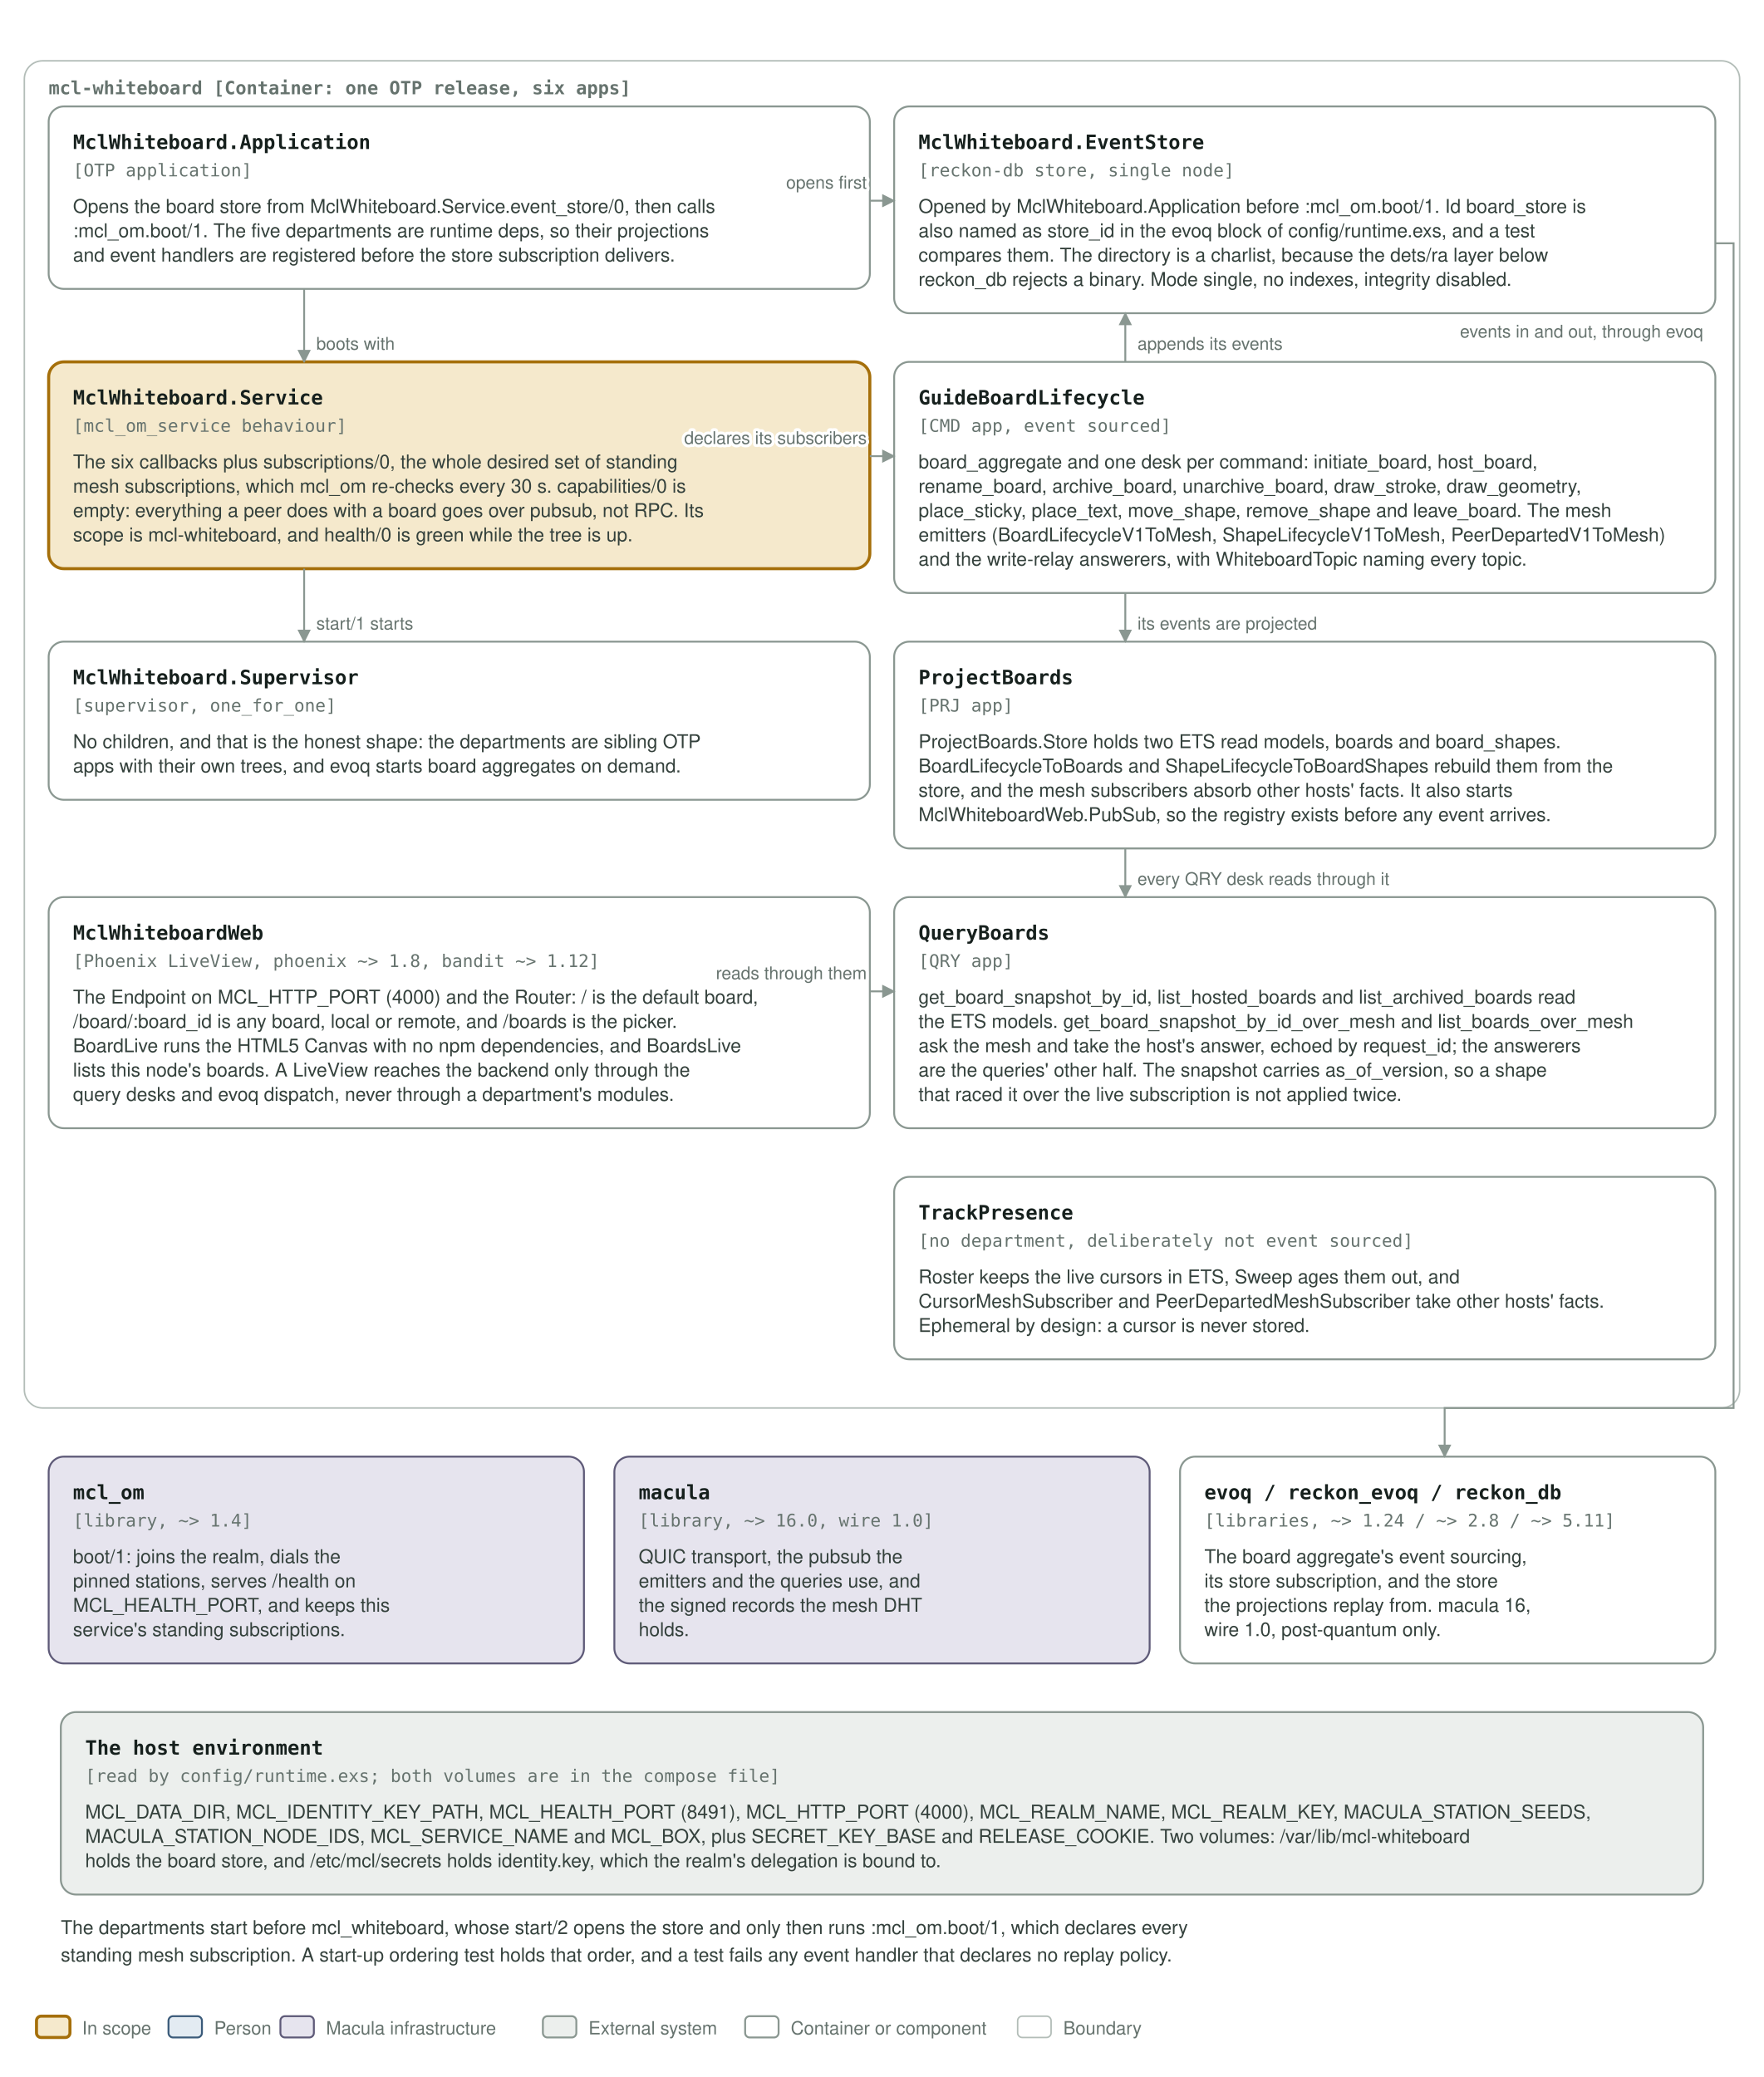
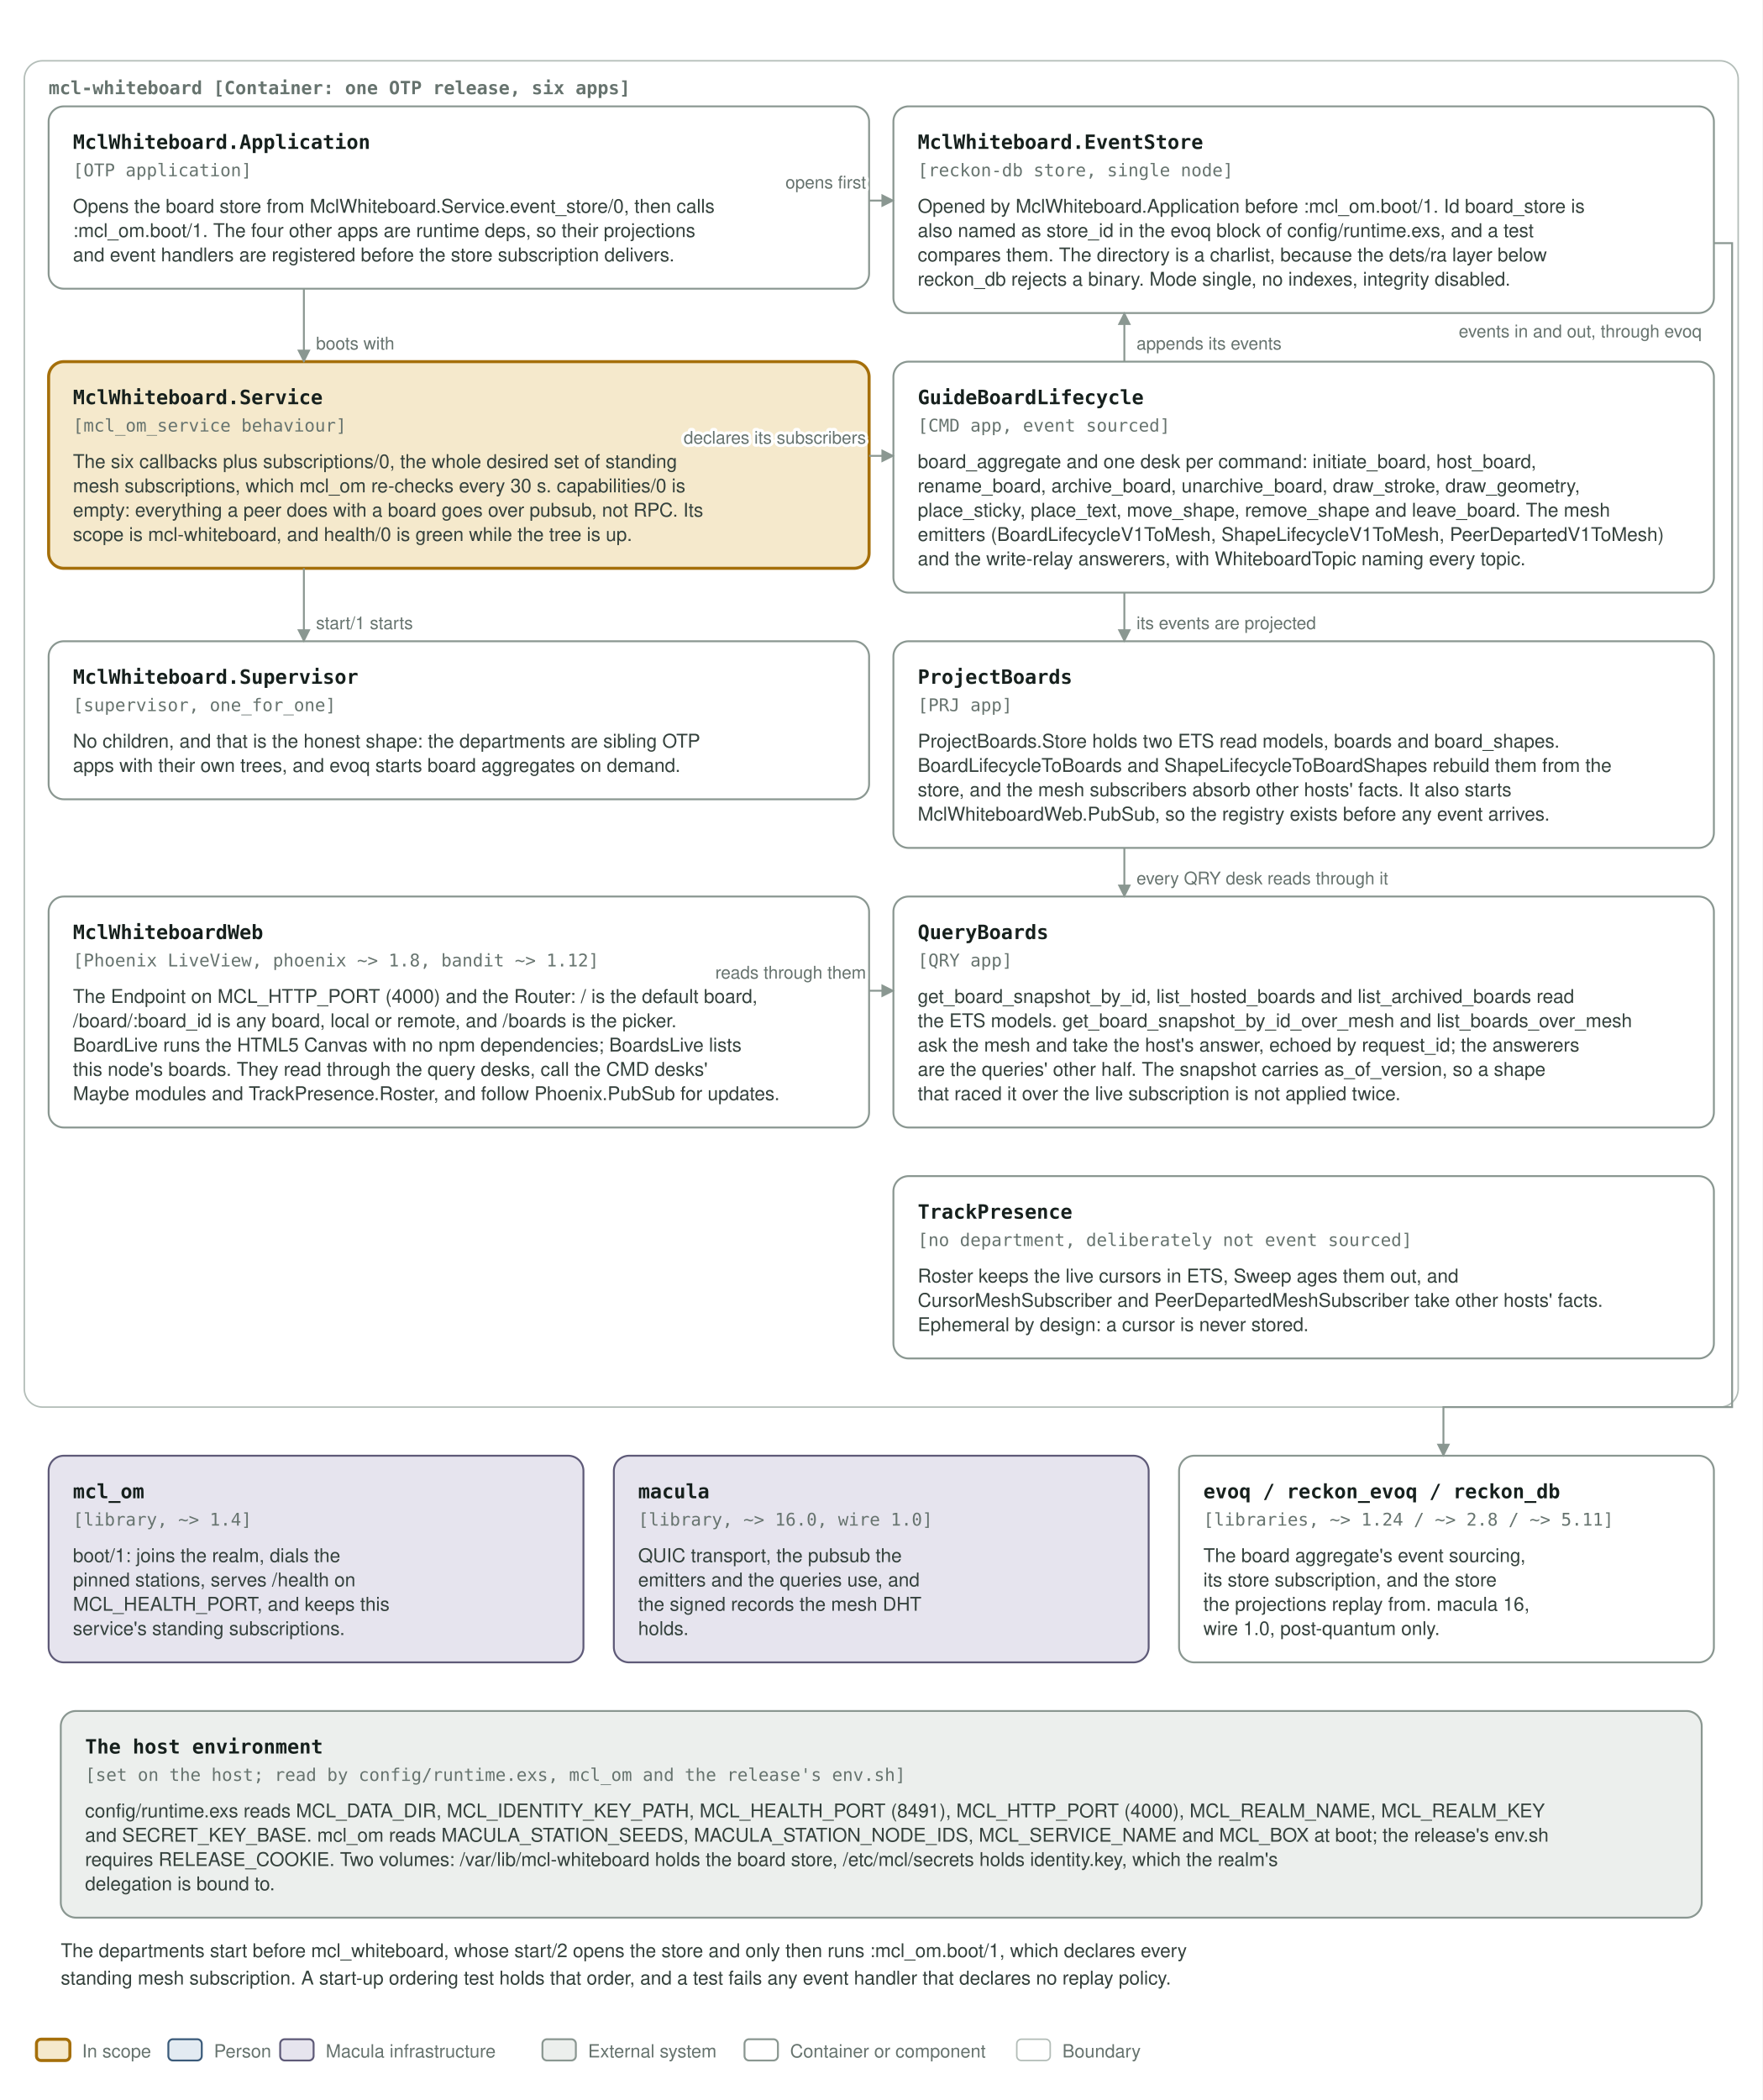
- <svg xmlns="http://www.w3.org/2000/svg" viewBox="0 0 1160 1366" role="img" aria-label="mcl-whiteboard components">
+ <svg xmlns="http://www.w3.org/2000/svg" viewBox="0 0 1160 1382" role="img" aria-label="mcl-whiteboard components">
  <style>
.t-name { font-family: "Atkinson Hyperlegible", "Segoe UI", system-ui, -apple-system, Helvetica, Arial, sans-serif; font-size: 15px; font-weight: 700; }
.t-desc { font-family: "Atkinson Hyperlegible", "Segoe UI", system-ui, -apple-system, Helvetica, Arial, sans-serif; font-size: 12.5px; }
.t-rel { font-family: "Atkinson Hyperlegible", "Segoe UI", system-ui, -apple-system, Helvetica, Arial, sans-serif; font-size: 11.5px; paint-order: stroke; stroke-width: 4px; stroke-linejoin: round; }
.t-code { font-family: "JetBrains Mono", ui-monospace, Menlo, Consolas, monospace; font-size: 13px; font-weight: 600; }
.t-type { font-family: "JetBrains Mono", ui-monospace, Menlo, Consolas, monospace; font-size: 11.5px; }
.t-bound { font-family: "JetBrains Mono", ui-monospace, Menlo, Consolas, monospace; font-size: 12px; font-weight: 600; }
.t-leg { font-family: "Atkinson Hyperlegible", "Segoe UI", system-ui, -apple-system, Helvetica, Arial, sans-serif; font-size: 12px; }
.edge { fill: none; stroke-width: 1.25; }
.edge-later { fill: none; stroke-width: 1.25; stroke-dasharray: 5 4; }
.bg { fill: #FFFFFF; }
.b-sys { fill: #F5E9CC; stroke: #A56F0A; stroke-width: 2; }
.b-per { fill: #E3EBF2; stroke: #3B5B7A; stroke-width: 1.25; }
.b-mac { fill: #E6E4EE; stroke: #5E5A78; stroke-width: 1.25; }
.b-ext { fill: #ECEFED; stroke: #8A9791; stroke-width: 1.25; }
.b-cmp { fill: #FFFFFF; stroke: #8A9791; stroke-width: 1.25; }
.b-later { fill: none; stroke: #8A9791; stroke-width: 1.25; stroke-dasharray: 5 4; }
.bound { fill: none; stroke: #B3BDB8; stroke-width: 1; }
.head { fill: #3B5B7A; }
.t-name, .t-code { fill: #16201D; }
.t-type, .t-bound, .t-leg { fill: #66736E; }
.t-desc { fill: #34413C; }
.t-rel { fill: #66736E; stroke: #FFFFFF; }
.edge, .edge-later { stroke: #8A9791; }
.arrowhead { fill: #8A9791; }
@media (prefers-color-scheme: dark) {
.bg { fill: #171F1C; }
.b-sys { fill: #3A2E13; stroke: #E3AA3C; }
.b-per { fill: #1D2A36; stroke: #8EB4D8; }
.b-mac { fill: #26243A; stroke: #A9A4C8; }
.b-ext { fill: #1C2421; stroke: #7D8B85; }
.b-cmp { fill: #171F1C; stroke: #7D8B85; }
.b-later { stroke: #7D8B85; }
.bound { stroke: #4A5752; }
.head { fill: #8EB4D8; }
.t-name, .t-code { fill: #E6ECE9; }
.t-type, .t-bound, .t-leg { fill: #93A09A; }
.t-desc { fill: #C3CDC8; }
.t-rel { fill: #93A09A; stroke: #171F1C; }
.edge, .edge-later { stroke: #7D8B85; }
.arrowhead { fill: #7D8B85; }
}
</style>
  <defs>
    <marker id="a" viewBox="0 0 10 10" refX="9" refY="5" markerWidth="7" markerHeight="7" orient="auto-start-reverse">
      <path class="arrowhead" d="M0 0L10 5L0 10z" />
    </marker>
  </defs>
-   <rect class="bg" x="0" y="0" width="1160" height="1366" />
+   <rect class="bg" x="0" y="0" width="1160" height="1382" />
  <rect class="bound" x="16" y="40" width="1128" height="886" rx="12" />
  <text class="t-bound" x="32" y="62">mcl-whiteboard [Container: one OTP release, six apps]</text>
  <rect class="b-cmp" x="32" y="70" width="540" height="120" rx="10" />
  <text class="t-code" x="48" y="98">MclWhiteboard.Application</text>
  <text class="t-type" x="48" y="116">[OTP application]</text>
  <text class="t-desc" x="48" y="140">Opens the board store from MclWhiteboard.Service.event_store/0, then calls</text>
-   <text class="t-desc" x="48" y="156">:mcl_om.boot/1. The five departments are runtime deps, so their projections</text>
+   <text class="t-desc" x="48" y="156">:mcl_om.boot/1. The four other apps are runtime deps, so their projections</text>
  <text class="t-desc" x="48" y="172">and event handlers are registered before the store subscription delivers.</text>
  <rect class="b-sys" x="32" y="238" width="540" height="136" rx="10" />
  <text class="t-code" x="48" y="266">MclWhiteboard.Service</text>
  <text class="t-type" x="48" y="284">[mcl_om_service behaviour]</text>
  <text class="t-desc" x="48" y="308">The six callbacks plus subscriptions/0, the whole desired set of standing</text>
  <text class="t-desc" x="48" y="324">mesh subscriptions, which mcl_om re-checks every 30 s. capabilities/0 is</text>
  <text class="t-desc" x="48" y="340">empty: everything a peer does with a board goes over pubsub, not RPC. Its</text>
  <text class="t-desc" x="48" y="356">scope is mcl-whiteboard, and health/0 is green while the tree is up.</text>
  <rect class="b-cmp" x="32" y="422" width="540" height="104" rx="10" />
  <text class="t-code" x="48" y="450">MclWhiteboard.Supervisor</text>
  <text class="t-type" x="48" y="468">[supervisor, one_for_one]</text>
  <text class="t-desc" x="48" y="492">No children, and that is the honest shape: the departments are sibling OTP</text>
  <text class="t-desc" x="48" y="508">apps with their own trees, and evoq starts board aggregates on demand.</text>
  <rect class="b-cmp" x="32" y="590" width="540" height="152" rx="10" />
  <text class="t-code" x="48" y="618">MclWhiteboardWeb</text>
  <text class="t-type" x="48" y="636">[Phoenix LiveView, phoenix ~&gt; 1.8, bandit ~&gt; 1.12]</text>
  <text class="t-desc" x="48" y="660">The Endpoint on MCL_HTTP_PORT (4000) and the Router: / is the default board,</text>
  <text class="t-desc" x="48" y="676">/board/:board_id is any board, local or remote, and /boards is the picker.</text>
-   <text class="t-desc" x="48" y="692">BoardLive runs the HTML5 Canvas with no npm dependencies, and BoardsLive</text>
-   <text class="t-desc" x="48" y="708">lists this node's boards. A LiveView reaches the backend only through the</text>
-   <text class="t-desc" x="48" y="724">query desks and evoq dispatch, never through a department's modules.</text>
+   <text class="t-desc" x="48" y="692">BoardLive runs the HTML5 Canvas with no npm dependencies; BoardsLive lists</text>
+   <text class="t-desc" x="48" y="708">this node's boards. They read through the query desks, call the CMD desks'</text>
+   <text class="t-desc" x="48" y="724">Maybe modules and TrackPresence.Roster, and follow Phoenix.PubSub for updates.</text>
  <rect class="b-cmp" x="588" y="70" width="540" height="136" rx="10" />
  <text class="t-code" x="604" y="98">MclWhiteboard.EventStore</text>
  <text class="t-type" x="604" y="116">[reckon-db store, single node]</text>
  <text class="t-desc" x="604" y="140">Opened by MclWhiteboard.Application before :mcl_om.boot/1. Id board_store is</text>
  <text class="t-desc" x="604" y="156">also named as store_id in the evoq block of config/runtime.exs, and a test</text>
  <text class="t-desc" x="604" y="172">compares them. The directory is a charlist, because the dets/ra layer below</text>
  <text class="t-desc" x="604" y="188">reckon_db rejects a binary. Mode single, no indexes, integrity disabled.</text>
  <rect class="b-cmp" x="588" y="238" width="540" height="152" rx="10" />
  <text class="t-code" x="604" y="266">GuideBoardLifecycle</text>
  <text class="t-type" x="604" y="284">[CMD app, event sourced]</text>
  <text class="t-desc" x="604" y="308">board_aggregate and one desk per command: initiate_board, host_board,</text>
  <text class="t-desc" x="604" y="324">rename_board, archive_board, unarchive_board, draw_stroke, draw_geometry,</text>
  <text class="t-desc" x="604" y="340">place_sticky, place_text, move_shape, remove_shape and leave_board. The mesh</text>
  <text class="t-desc" x="604" y="356">emitters (BoardLifecycleV1ToMesh, ShapeLifecycleV1ToMesh, PeerDepartedV1ToMesh)</text>
  <text class="t-desc" x="604" y="372">and the write-relay answerers, with WhiteboardTopic naming every topic.</text>
  <rect class="b-cmp" x="588" y="422" width="540" height="136" rx="10" />
  <text class="t-code" x="604" y="450">ProjectBoards</text>
  <text class="t-type" x="604" y="468">[PRJ app]</text>
  <text class="t-desc" x="604" y="492">ProjectBoards.Store holds two ETS read models, boards and board_shapes.</text>
  <text class="t-desc" x="604" y="508">BoardLifecycleToBoards and ShapeLifecycleToBoardShapes rebuild them from the</text>
  <text class="t-desc" x="604" y="524">store, and the mesh subscribers absorb other hosts' facts. It also starts</text>
  <text class="t-desc" x="604" y="540">MclWhiteboardWeb.PubSub, so the registry exists before any event arrives.</text>
  <rect class="b-cmp" x="588" y="590" width="540" height="152" rx="10" />
  <text class="t-code" x="604" y="618">QueryBoards</text>
  <text class="t-type" x="604" y="636">[QRY app]</text>
  <text class="t-desc" x="604" y="660">get_board_snapshot_by_id, list_hosted_boards and list_archived_boards read</text>
  <text class="t-desc" x="604" y="676">the ETS models. get_board_snapshot_by_id_over_mesh and list_boards_over_mesh</text>
  <text class="t-desc" x="604" y="692">ask the mesh and take the host's answer, echoed by request_id; the answerers</text>
  <text class="t-desc" x="604" y="708">are the queries' other half. The snapshot carries as_of_version, so a shape</text>
  <text class="t-desc" x="604" y="724">that raced it over the live subscription is not applied twice.</text>
  <rect class="b-cmp" x="588" y="774" width="540" height="120" rx="10" />
  <text class="t-code" x="604" y="802">TrackPresence</text>
  <text class="t-type" x="604" y="820">[no department, deliberately not event sourced]</text>
  <text class="t-desc" x="604" y="844">Roster keeps the live cursors in ETS, Sweep ages them out, and</text>
  <text class="t-desc" x="604" y="860">CursorMeshSubscriber and PeerDepartedMeshSubscriber take other hosts' facts.</text>
  <text class="t-desc" x="604" y="876">Ephemeral by design: a cursor is never stored.</text>
  <path class="edge" d="M200 190V238" marker-end="url(#a)" />
  <text class="t-rel" x="208" y="230">boots with</text>
  <path class="edge" d="M200 374V422" marker-end="url(#a)" />
  <text class="t-rel" x="208" y="414">start/1 starts</text>
  <path class="edge" d="M572 132H588" marker-end="url(#a)" />
  <text class="t-rel" x="570" y="124" text-anchor="end">opens first</text>
  <path class="edge" d="M572 300H588" marker-end="url(#a)" />
  <text class="t-rel" x="570" y="292" text-anchor="end">declares its subscribers</text>
  <path class="edge" d="M572 652H588" marker-end="url(#a)" />
  <text class="t-rel" x="570" y="644" text-anchor="end">reads through them</text>
  <path class="edge" d="M740 238V206" marker-end="url(#a)" />
  <text class="t-rel" x="748" y="230">appends its events</text>
  <path class="edge" d="M740 390V422" marker-end="url(#a)" />
  <text class="t-rel" x="748" y="414">its events are projected</text>
  <path class="edge" d="M740 558V590" marker-end="url(#a)" />
  <text class="t-rel" x="748" y="582">every QRY desk reads through it</text>
  <rect class="b-mac" x="32" y="958" width="352" height="136" rx="10" />
  <text class="t-code" x="48" y="986">mcl_om</text>
  <text class="t-type" x="48" y="1004">[library, ~&gt; 1.4]</text>
  <text class="t-desc" x="48" y="1028">boot/1: joins the realm, dials the</text>
  <text class="t-desc" x="48" y="1044">pinned stations, serves /health on</text>
  <text class="t-desc" x="48" y="1060">MCL_HEALTH_PORT, and keeps this</text>
  <text class="t-desc" x="48" y="1076">service's standing subscriptions.</text>
  <rect class="b-mac" x="404" y="958" width="352" height="136" rx="10" />
  <text class="t-code" x="420" y="986">macula</text>
  <text class="t-type" x="420" y="1004">[library, ~&gt; 16.0, wire 1.0]</text>
  <text class="t-desc" x="420" y="1028">QUIC transport, the pubsub the</text>
  <text class="t-desc" x="420" y="1044">emitters and the queries use, and</text>
  <text class="t-desc" x="420" y="1060">the signed records the mesh DHT</text>
  <text class="t-desc" x="420" y="1076">holds.</text>
  <rect class="b-cmp" x="776" y="958" width="352" height="136" rx="10" />
  <text class="t-code" x="792" y="986">evoq / reckon_evoq / reckon_db</text>
  <text class="t-type" x="792" y="1004">[libraries, ~&gt; 1.24 / ~&gt; 2.8 / ~&gt; 5.11]</text>
  <text class="t-desc" x="792" y="1028">The board aggregate's event sourcing,</text>
  <text class="t-desc" x="792" y="1044">its store subscription, and the store</text>
  <text class="t-desc" x="792" y="1060">the projections replay from. macula 16,</text>
  <text class="t-desc" x="792" y="1076">wire 1.0, post-quantum only.</text>
-   <rect class="b-ext" x="40" y="1126" width="1080" height="120" rx="10" />
+   <rect class="b-ext" x="40" y="1126" width="1080" height="136" rx="10" />
  <text class="t-code" x="56" y="1154">The host environment</text>
-   <text class="t-type" x="56" y="1172">[read by config/runtime.exs; both volumes are in the compose file]</text>
-   <text class="t-desc" x="56" y="1196">MCL_DATA_DIR, MCL_IDENTITY_KEY_PATH, MCL_HEALTH_PORT (8491), MCL_HTTP_PORT (4000), MCL_REALM_NAME, MCL_REALM_KEY, MACULA_STATION_SEEDS,</text>
-   <text class="t-desc" x="56" y="1212">MACULA_STATION_NODE_IDS, MCL_SERVICE_NAME and MCL_BOX, plus SECRET_KEY_BASE and RELEASE_COOKIE. Two volumes: /var/lib/mcl-whiteboard</text>
-   <text class="t-desc" x="56" y="1228">holds the board store, and /etc/mcl/secrets holds identity.key, which the realm's delegation is bound to.</text>
+   <text class="t-type" x="56" y="1172">[set on the host; read by config/runtime.exs, mcl_om and the release's env.sh]</text>
+   <text class="t-desc" x="56" y="1196">config/runtime.exs reads MCL_DATA_DIR, MCL_IDENTITY_KEY_PATH, MCL_HEALTH_PORT (8491), MCL_HTTP_PORT (4000), MCL_REALM_NAME, MCL_REALM_KEY</text>
+   <text class="t-desc" x="56" y="1212">and SECRET_KEY_BASE. mcl_om reads MACULA_STATION_SEEDS, MACULA_STATION_NODE_IDS, MCL_SERVICE_NAME and MCL_BOX at boot; the release's env.sh</text>
+   <text class="t-desc" x="56" y="1228">requires RELEASE_COOKIE. Two volumes: /var/lib/mcl-whiteboard holds the board store, /etc/mcl/secrets holds identity.key, which the realm's</text>
+   <text class="t-desc" x="56" y="1244">delegation is bound to.</text>
  <path class="edge" d="M1128 160H1140V926H950V958" marker-end="url(#a)" />
  <text class="t-rel" x="1120" y="222" text-anchor="end">events in and out, through evoq</text>
-   <text class="t-desc" x="40" y="1272">The departments start before mcl_whiteboard, whose start/2 opens the store and only then runs :mcl_om.boot/1, which declares every</text>
-   <text class="t-desc" x="40" y="1290">standing mesh subscription. A start-up ordering test holds that order, and a test fails any event handler that declares no replay policy.</text>
-   <rect class="b-sys" x="24" y="1326" width="22" height="14" rx="3" />
-   <text class="t-leg" x="54" y="1338">In scope</text>
-   <rect class="b-per" x="110.8" y="1326" width="22" height="14" rx="3" />
-   <text class="t-leg" x="140.8" y="1338">Person</text>
-   <rect class="b-mac" x="184.4" y="1326" width="22" height="14" rx="3" />
-   <text class="t-leg" x="214.4" y="1338">Macula infrastructure</text>
-   <rect class="b-ext" x="357.0" y="1326" width="22" height="14" rx="3" />
-   <text class="t-leg" x="387.0" y="1338">External system</text>
-   <rect class="b-cmp" x="490.0" y="1326" width="22" height="14" rx="3" />
-   <text class="t-leg" x="520.0" y="1338">Container or component</text>
-   <rect class="bound" x="669.2" y="1326" width="22" height="14" rx="3" />
-   <text class="t-leg" x="699.2" y="1338">Boundary</text>
+   <text class="t-desc" x="40" y="1288">The departments start before mcl_whiteboard, whose start/2 opens the store and only then runs :mcl_om.boot/1, which declares every</text>
+   <text class="t-desc" x="40" y="1306">standing mesh subscription. A start-up ordering test holds that order, and a test fails any event handler that declares no replay policy.</text>
+   <rect class="b-sys" x="24" y="1342" width="22" height="14" rx="3" />
+   <text class="t-leg" x="54" y="1354">In scope</text>
+   <rect class="b-per" x="110.8" y="1342" width="22" height="14" rx="3" />
+   <text class="t-leg" x="140.8" y="1354">Person</text>
+   <rect class="b-mac" x="184.4" y="1342" width="22" height="14" rx="3" />
+   <text class="t-leg" x="214.4" y="1354">Macula infrastructure</text>
+   <rect class="b-ext" x="357.0" y="1342" width="22" height="14" rx="3" />
+   <text class="t-leg" x="387.0" y="1354">External system</text>
+   <rect class="b-cmp" x="490.0" y="1342" width="22" height="14" rx="3" />
+   <text class="t-leg" x="520.0" y="1354">Container or component</text>
+   <rect class="bound" x="669.2" y="1342" width="22" height="14" rx="3" />
+   <text class="t-leg" x="699.2" y="1354">Boundary</text>
</svg>
